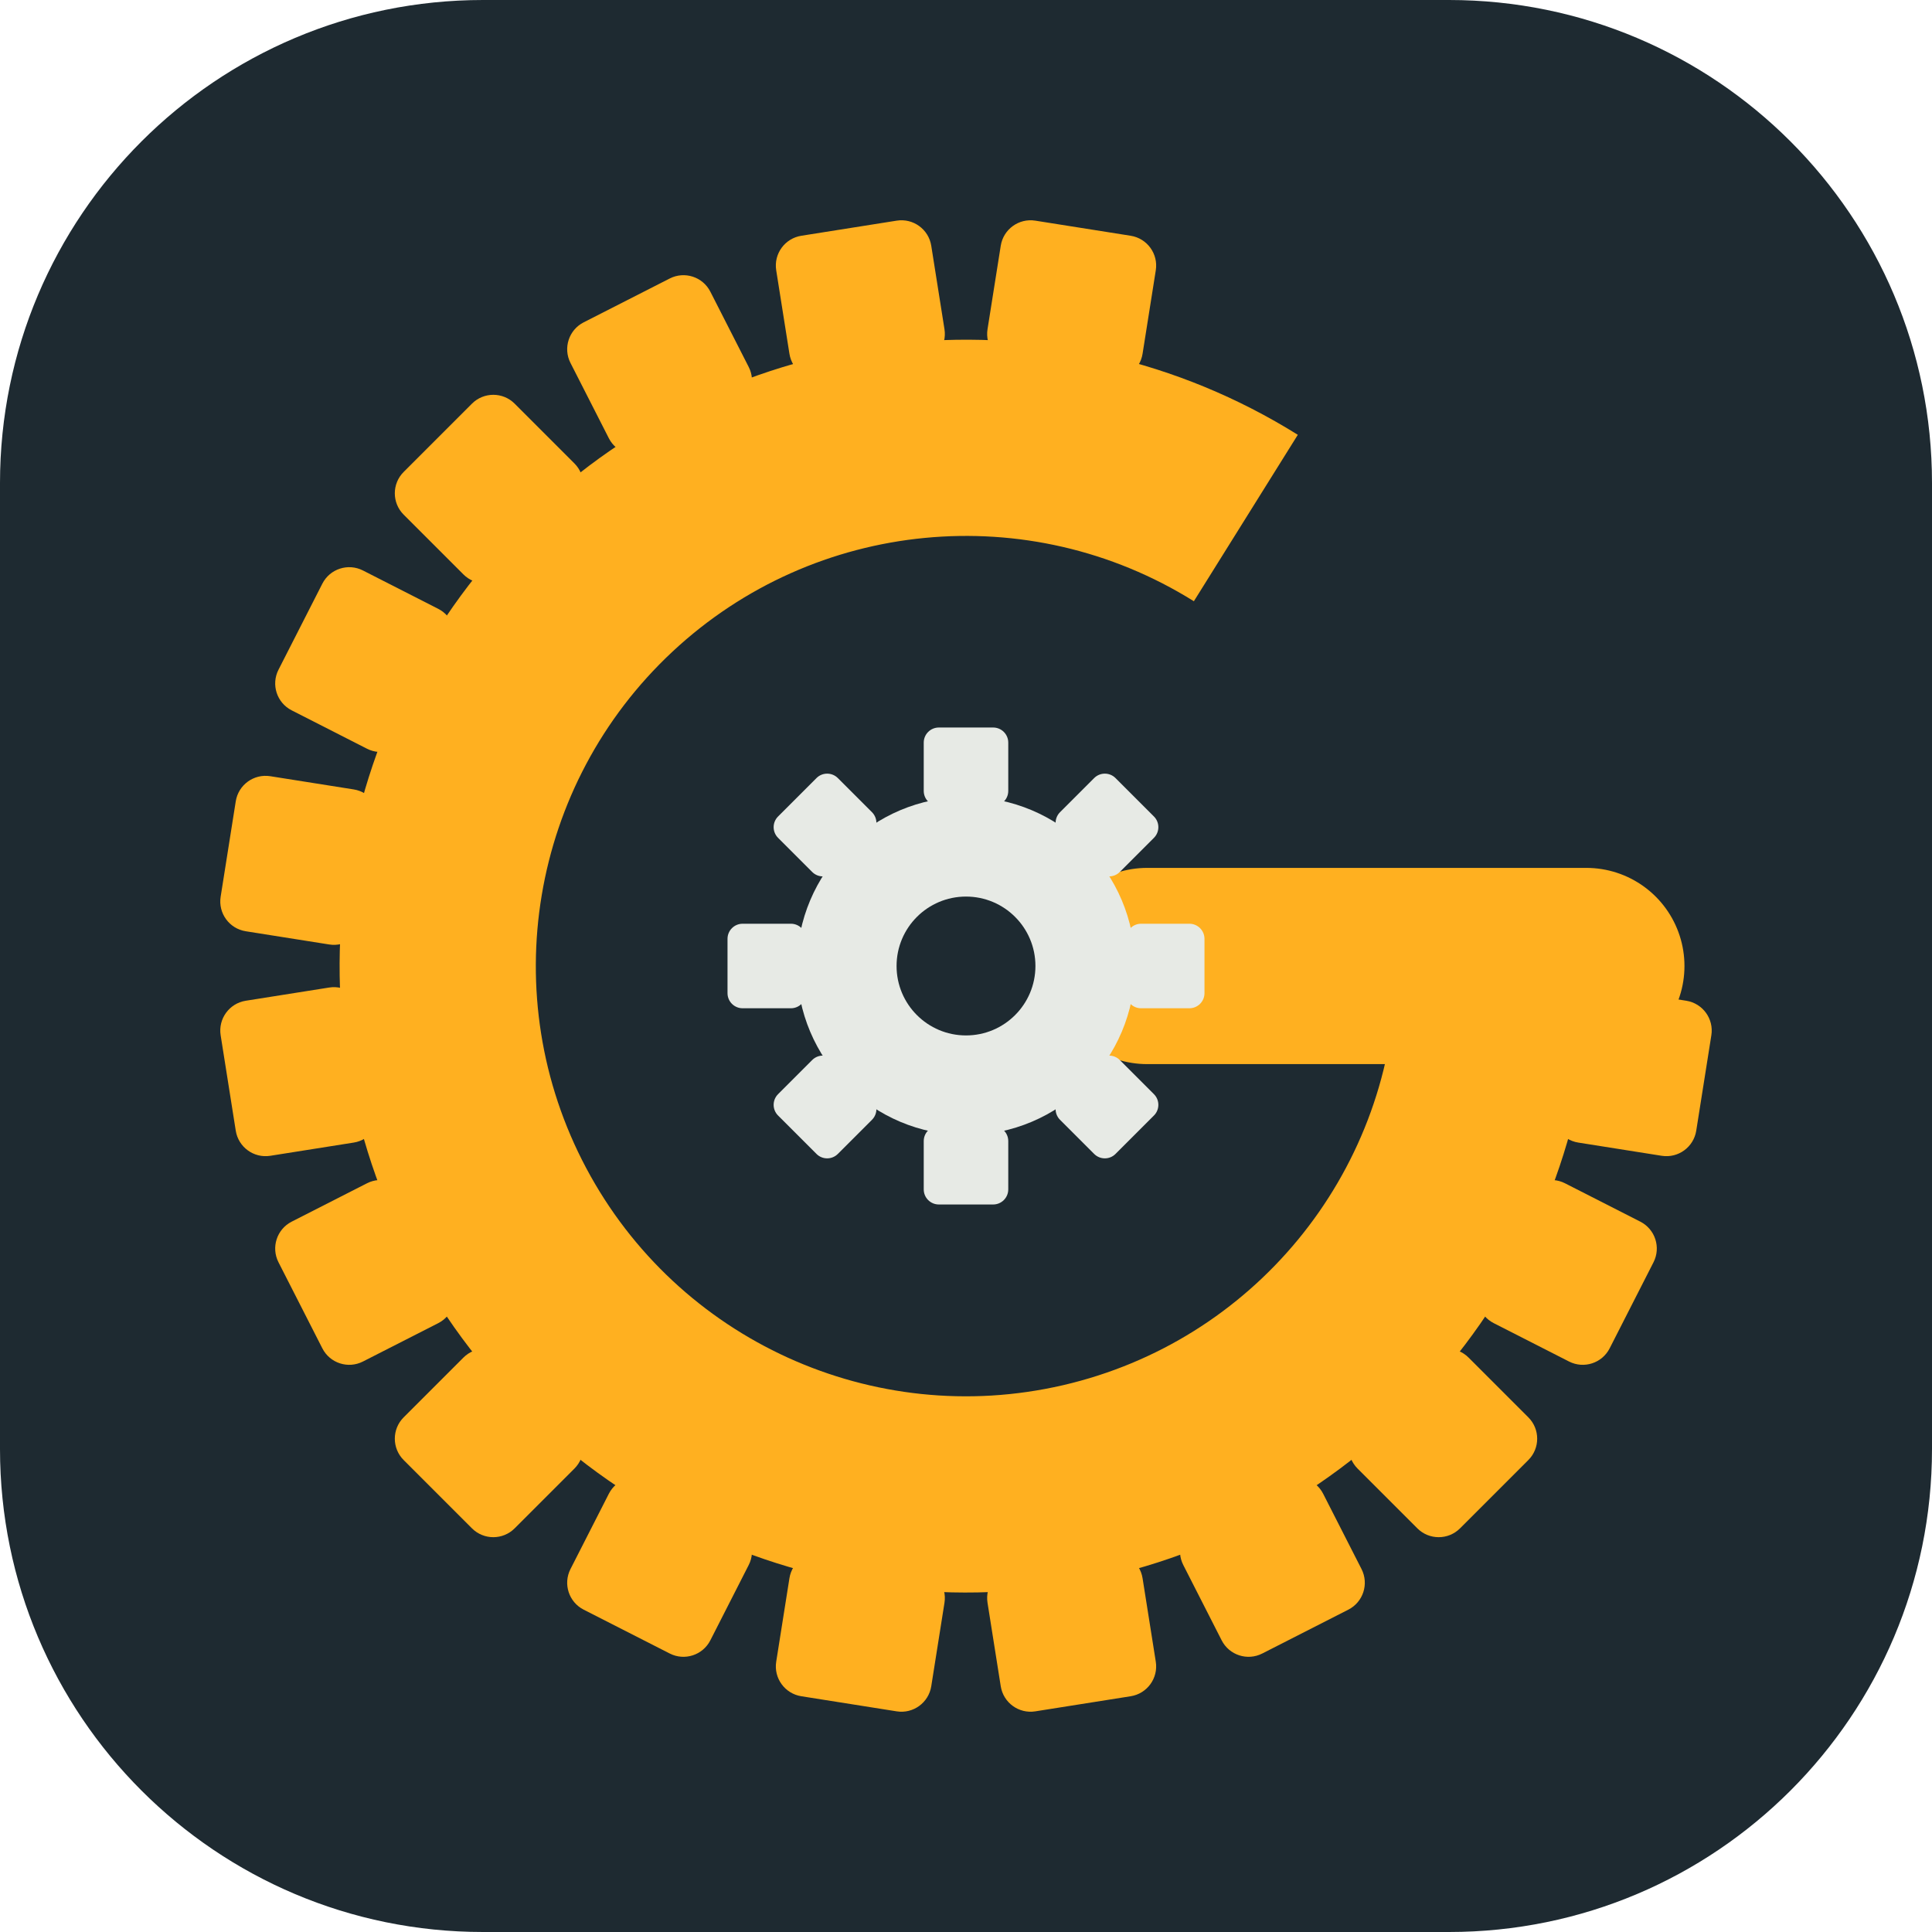
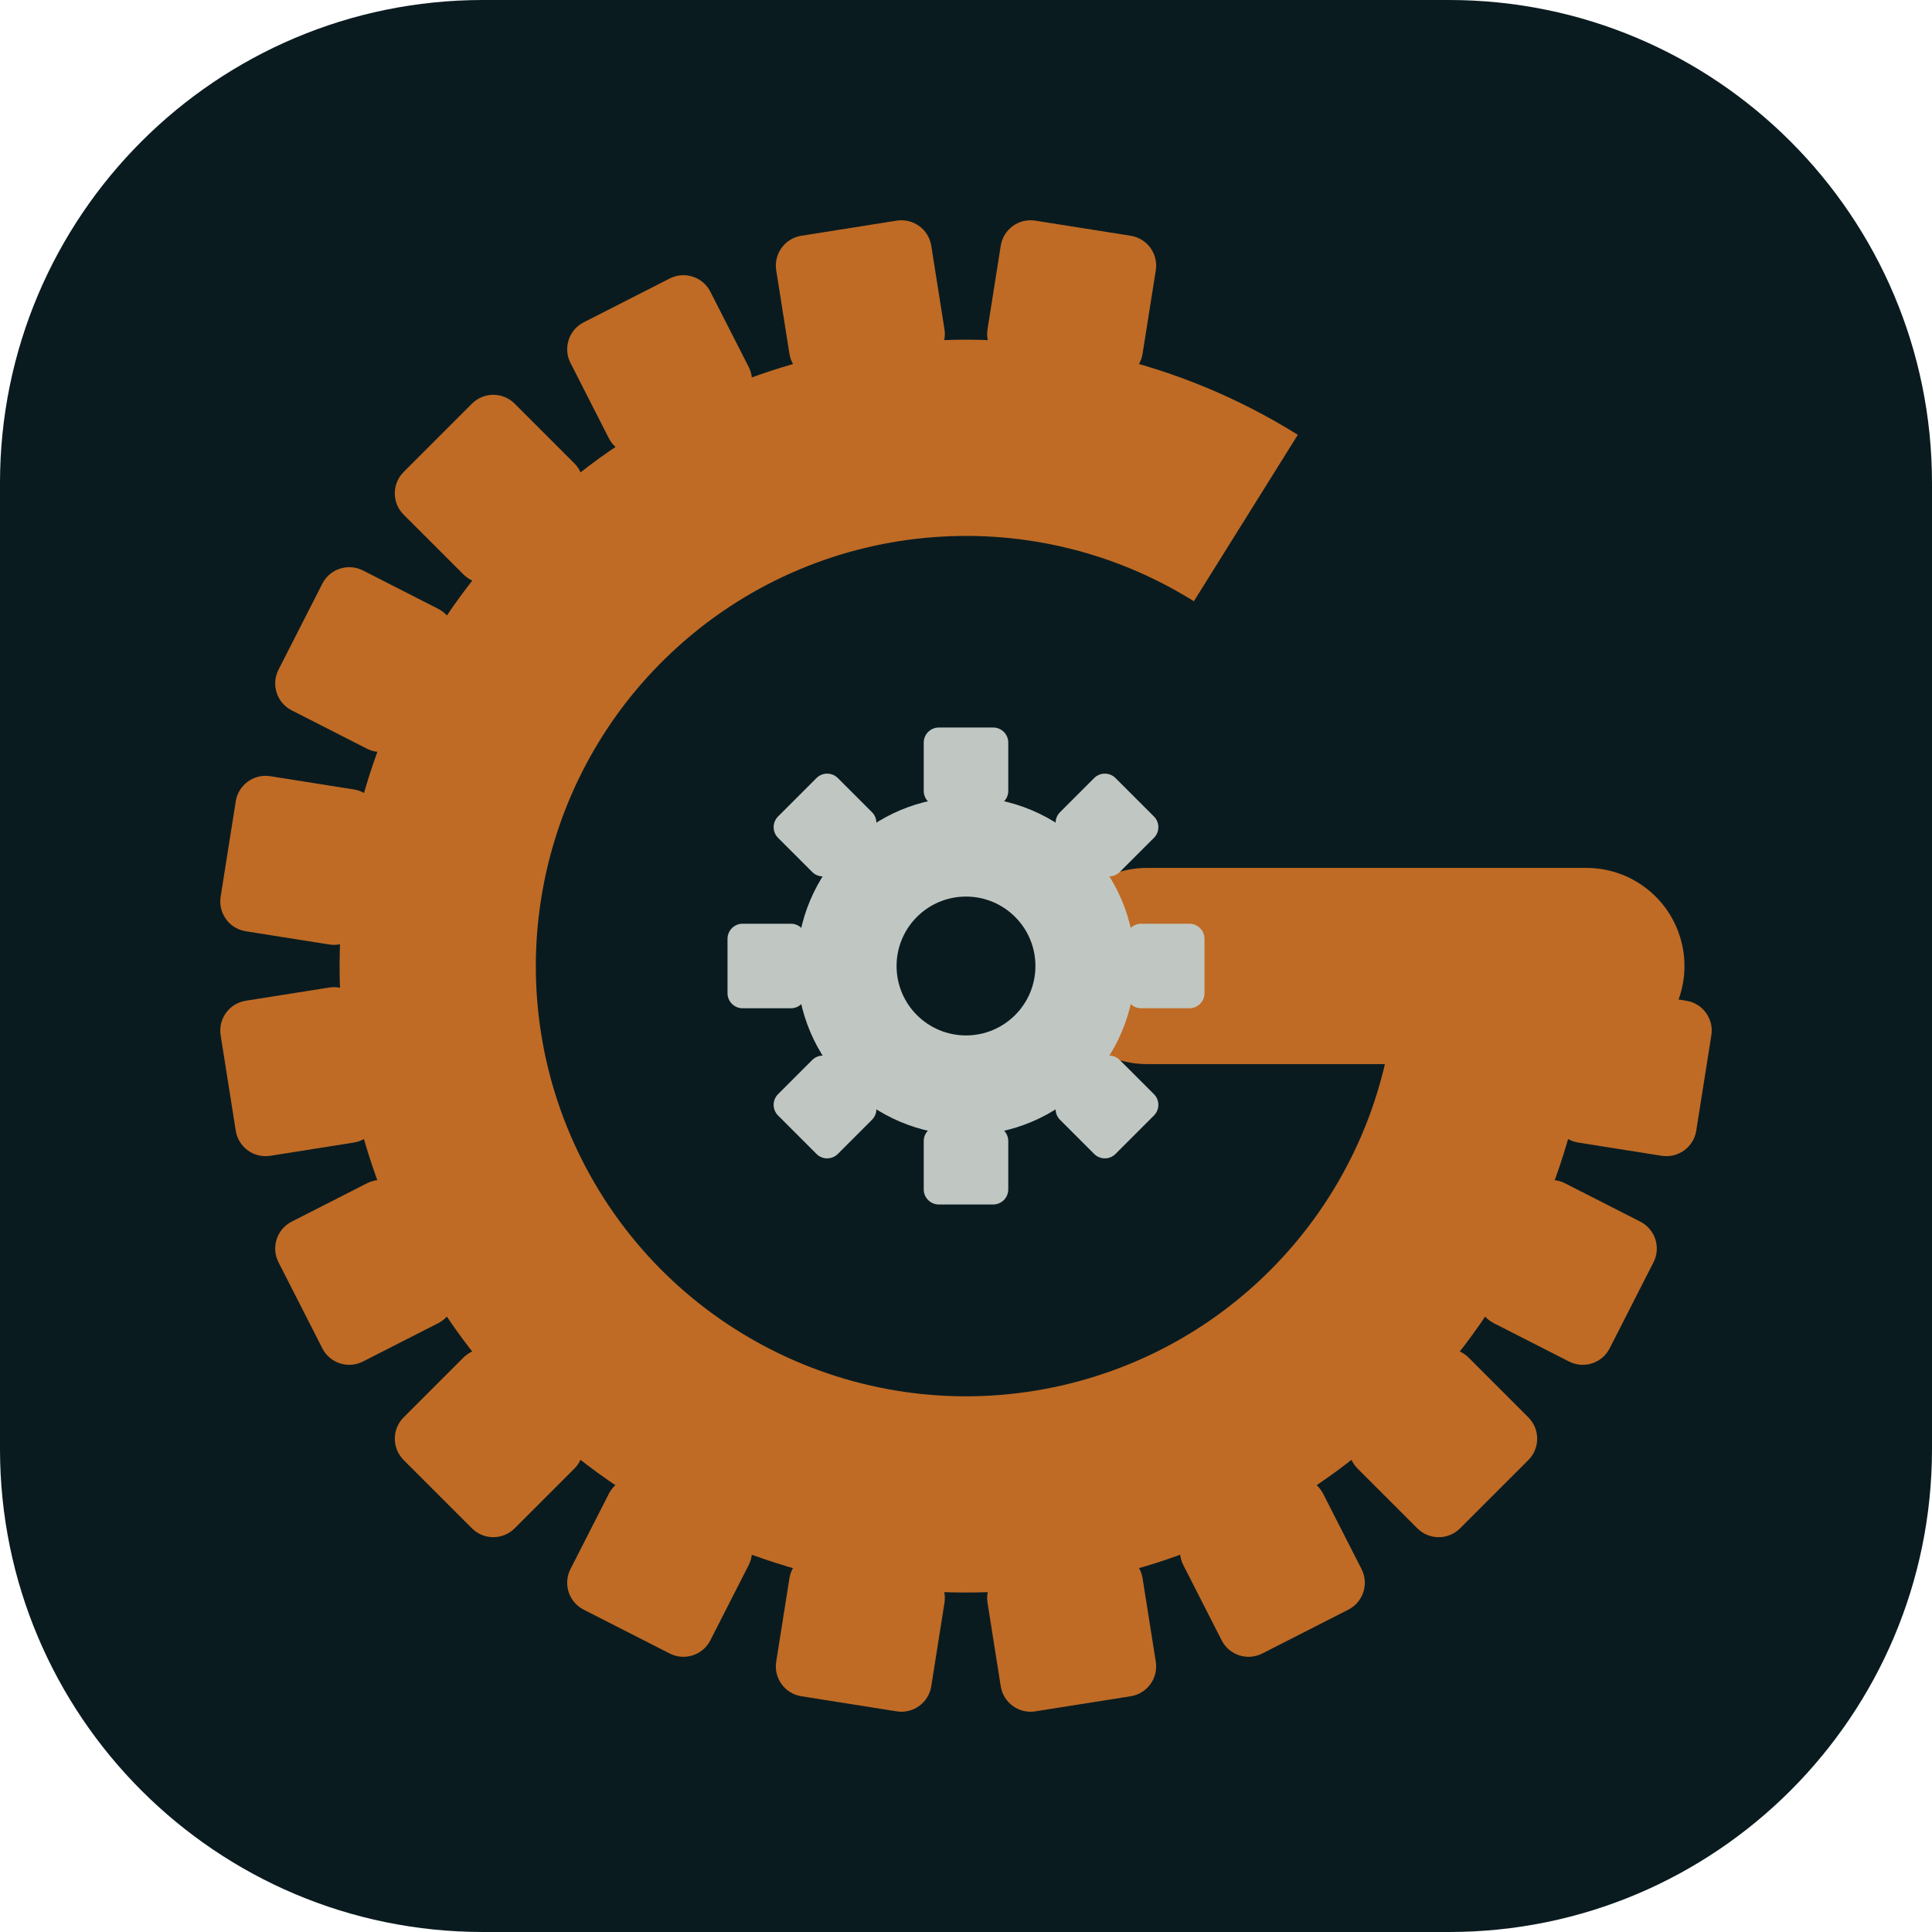
<svg xmlns="http://www.w3.org/2000/svg" viewBox="0 0 64 64">
-   <rect width="64" height="64" rx="16" fill="#1e2a31" />
+   <rect width="64" height="64" rx="16" fill="#0A1B20" />
  <g class="hex">
-     <g fill="#ffb020">
+     <g fill="#BF6B25">
      <rect x="51.47" y="33.10" width="5.2" height="4.8" rx="1" transform="rotate(99 54.07 35.50)" />
      <rect x="49.31" y="39.75" width="5.2" height="4.8" rx="1" transform="rotate(117 51.91 42.15)" />
      <rect x="45.20" y="45.40" width="5.2" height="4.8" rx="1" transform="rotate(135 47.80 47.80)" />
      <rect x="39.55" y="49.51" width="5.2" height="4.8" rx="1" transform="rotate(153 42.15 51.91)" />
      <rect x="32.90" y="51.67" width="5.2" height="4.8" rx="1" transform="rotate(171 35.50 54.07)" />
      <rect x="25.90" y="51.67" width="5.2" height="4.8" rx="1" transform="rotate(189 28.50 54.07)" />
      <rect x="19.25" y="49.51" width="5.2" height="4.8" rx="1" transform="rotate(207 21.85 51.91)" />
      <rect x="13.60" y="45.40" width="5.2" height="4.8" rx="1" transform="rotate(225 16.20 47.80)" />
      <rect x="9.49" y="39.75" width="5.2" height="4.8" rx="1" transform="rotate(243 12.09 42.15)" />
      <rect x="7.33" y="33.10" width="5.2" height="4.8" rx="1" transform="rotate(261 9.93 35.50)" />
      <rect x="7.33" y="26.10" width="5.2" height="4.8" rx="1" transform="rotate(279 9.93 28.50)" />
      <rect x="9.49" y="19.45" width="5.2" height="4.8" rx="1" transform="rotate(297 12.09 21.85)" />
      <rect x="13.60" y="13.80" width="5.2" height="4.8" rx="1" transform="rotate(315 16.20 16.20)" />
      <rect x="19.25" y="9.69" width="5.2" height="4.8" rx="1" transform="rotate(333 21.85 12.09)" />
      <rect x="25.90" y="7.53" width="5.2" height="4.8" rx="1" transform="rotate(351 28.50 9.93)" />
      <rect x="32.90" y="7.53" width="5.2" height="4.8" rx="1" transform="rotate(369 35.50 9.93)" />
    </g>
-     <path d="M41.27 17.16 A17.5 17.5 0 1 0 49.49 32.61" fill="none" stroke="#ffb020" stroke-width="6.5" stroke-linecap="butt" />
-     <path d="M52.55 32 H38" stroke="#ffb020" stroke-width="6.5" stroke-linecap="round" />
-     <g fill="#e7eae5">
+     <path d="M41.27 17.16 A17.5 17.5 0 1 0 49.49 32.61" fill="none" stroke="#BF6B25" stroke-width="6.5" stroke-linecap="butt" />
+     <path d="M52.55 32 H38" stroke="#BF6B25" stroke-width="6.5" stroke-linecap="round" />
+     <g fill="#C0C7C2">
      <rect x="37.20" y="30.70" width="2.8" height="2.6" rx=".5" transform="rotate(90 38.60 32.00)" />
      <rect x="35.27" y="35.37" width="2.8" height="2.6" rx=".5" transform="rotate(135 36.67 36.67)" />
      <rect x="30.60" y="37.30" width="2.8" height="2.6" rx=".5" transform="rotate(180 32.00 38.60)" />
      <rect x="25.93" y="35.37" width="2.8" height="2.6" rx=".5" transform="rotate(225 27.33 36.67)" />
      <rect x="24.00" y="30.70" width="2.8" height="2.6" rx=".5" transform="rotate(270 25.40 32.00)" />
      <rect x="25.93" y="26.03" width="2.8" height="2.6" rx=".5" transform="rotate(315 27.33 27.33)" />
      <rect x="30.60" y="24.10" width="2.8" height="2.6" rx=".5" transform="rotate(360 32.00 25.40)" />
      <rect x="35.27" y="26.03" width="2.8" height="2.6" rx=".5" transform="rotate(405 36.67 27.33)" />
      <circle cx="32" cy="32" r="5.6" />
    </g>
-     <circle cx="32" cy="32" r="2.3" fill="#1e2a31" />
+     <circle cx="32" cy="32" r="2.3" fill="#0A1B20" />
  </g>
</svg>
